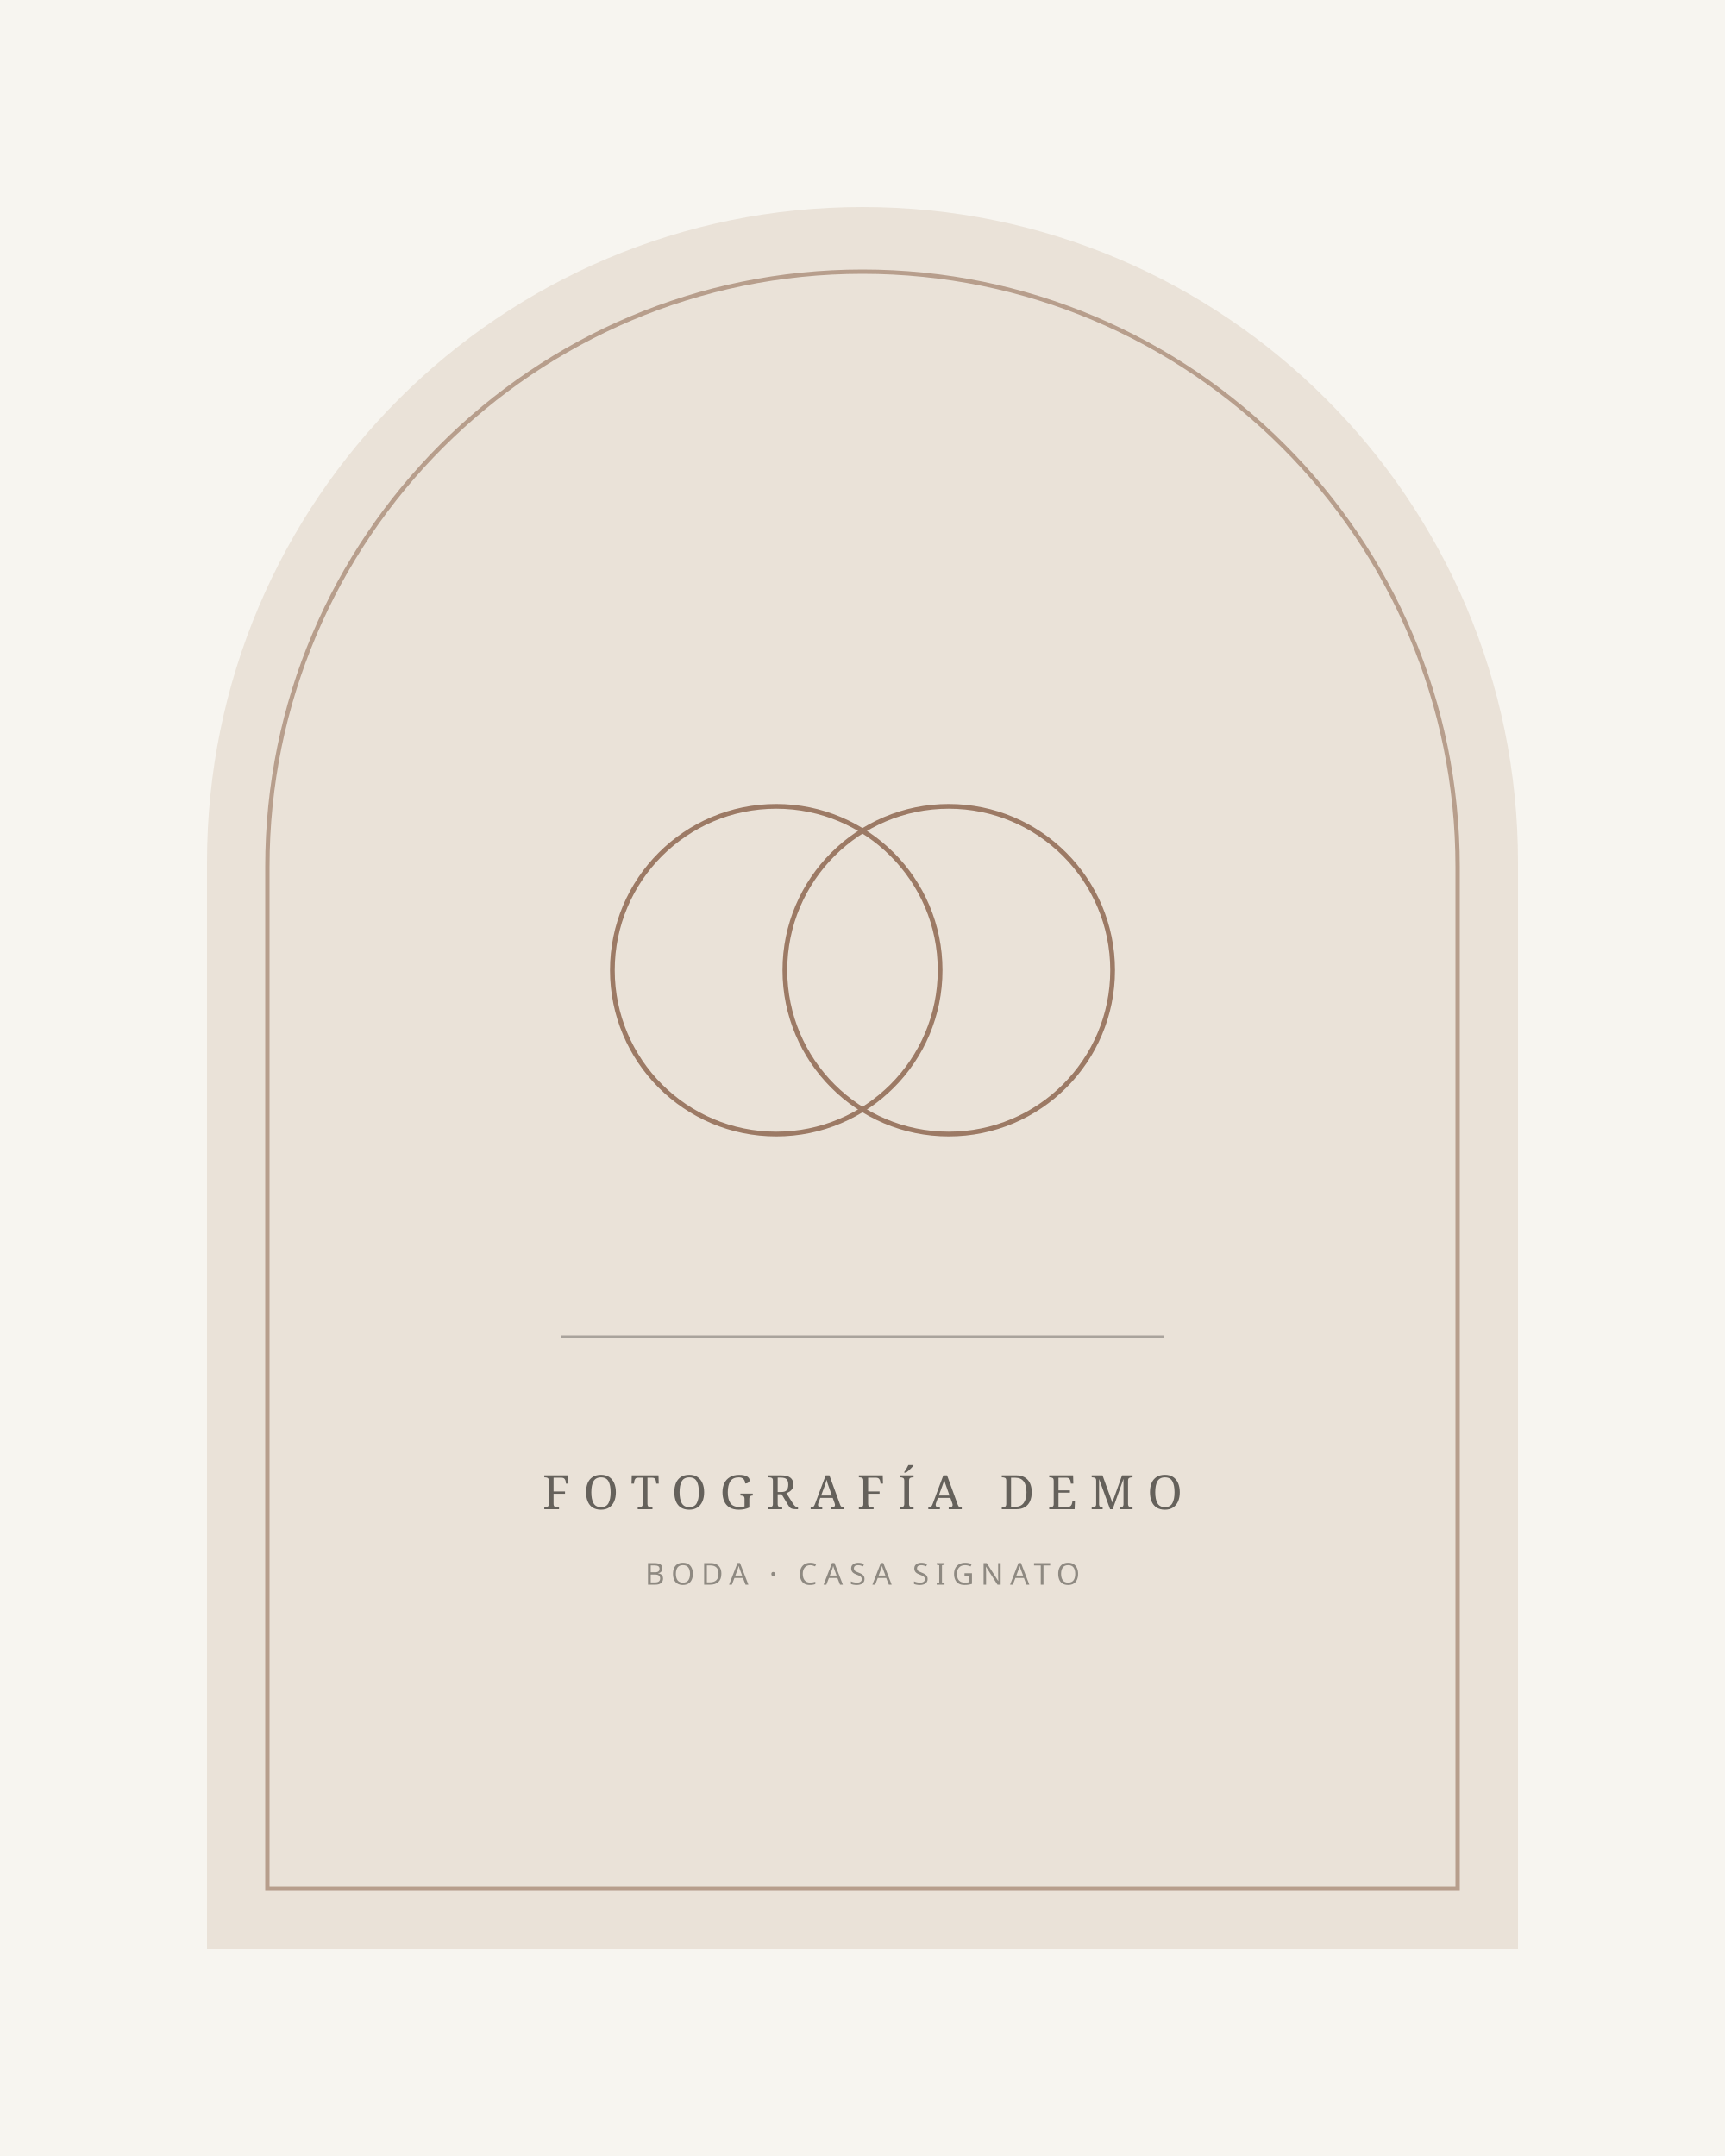
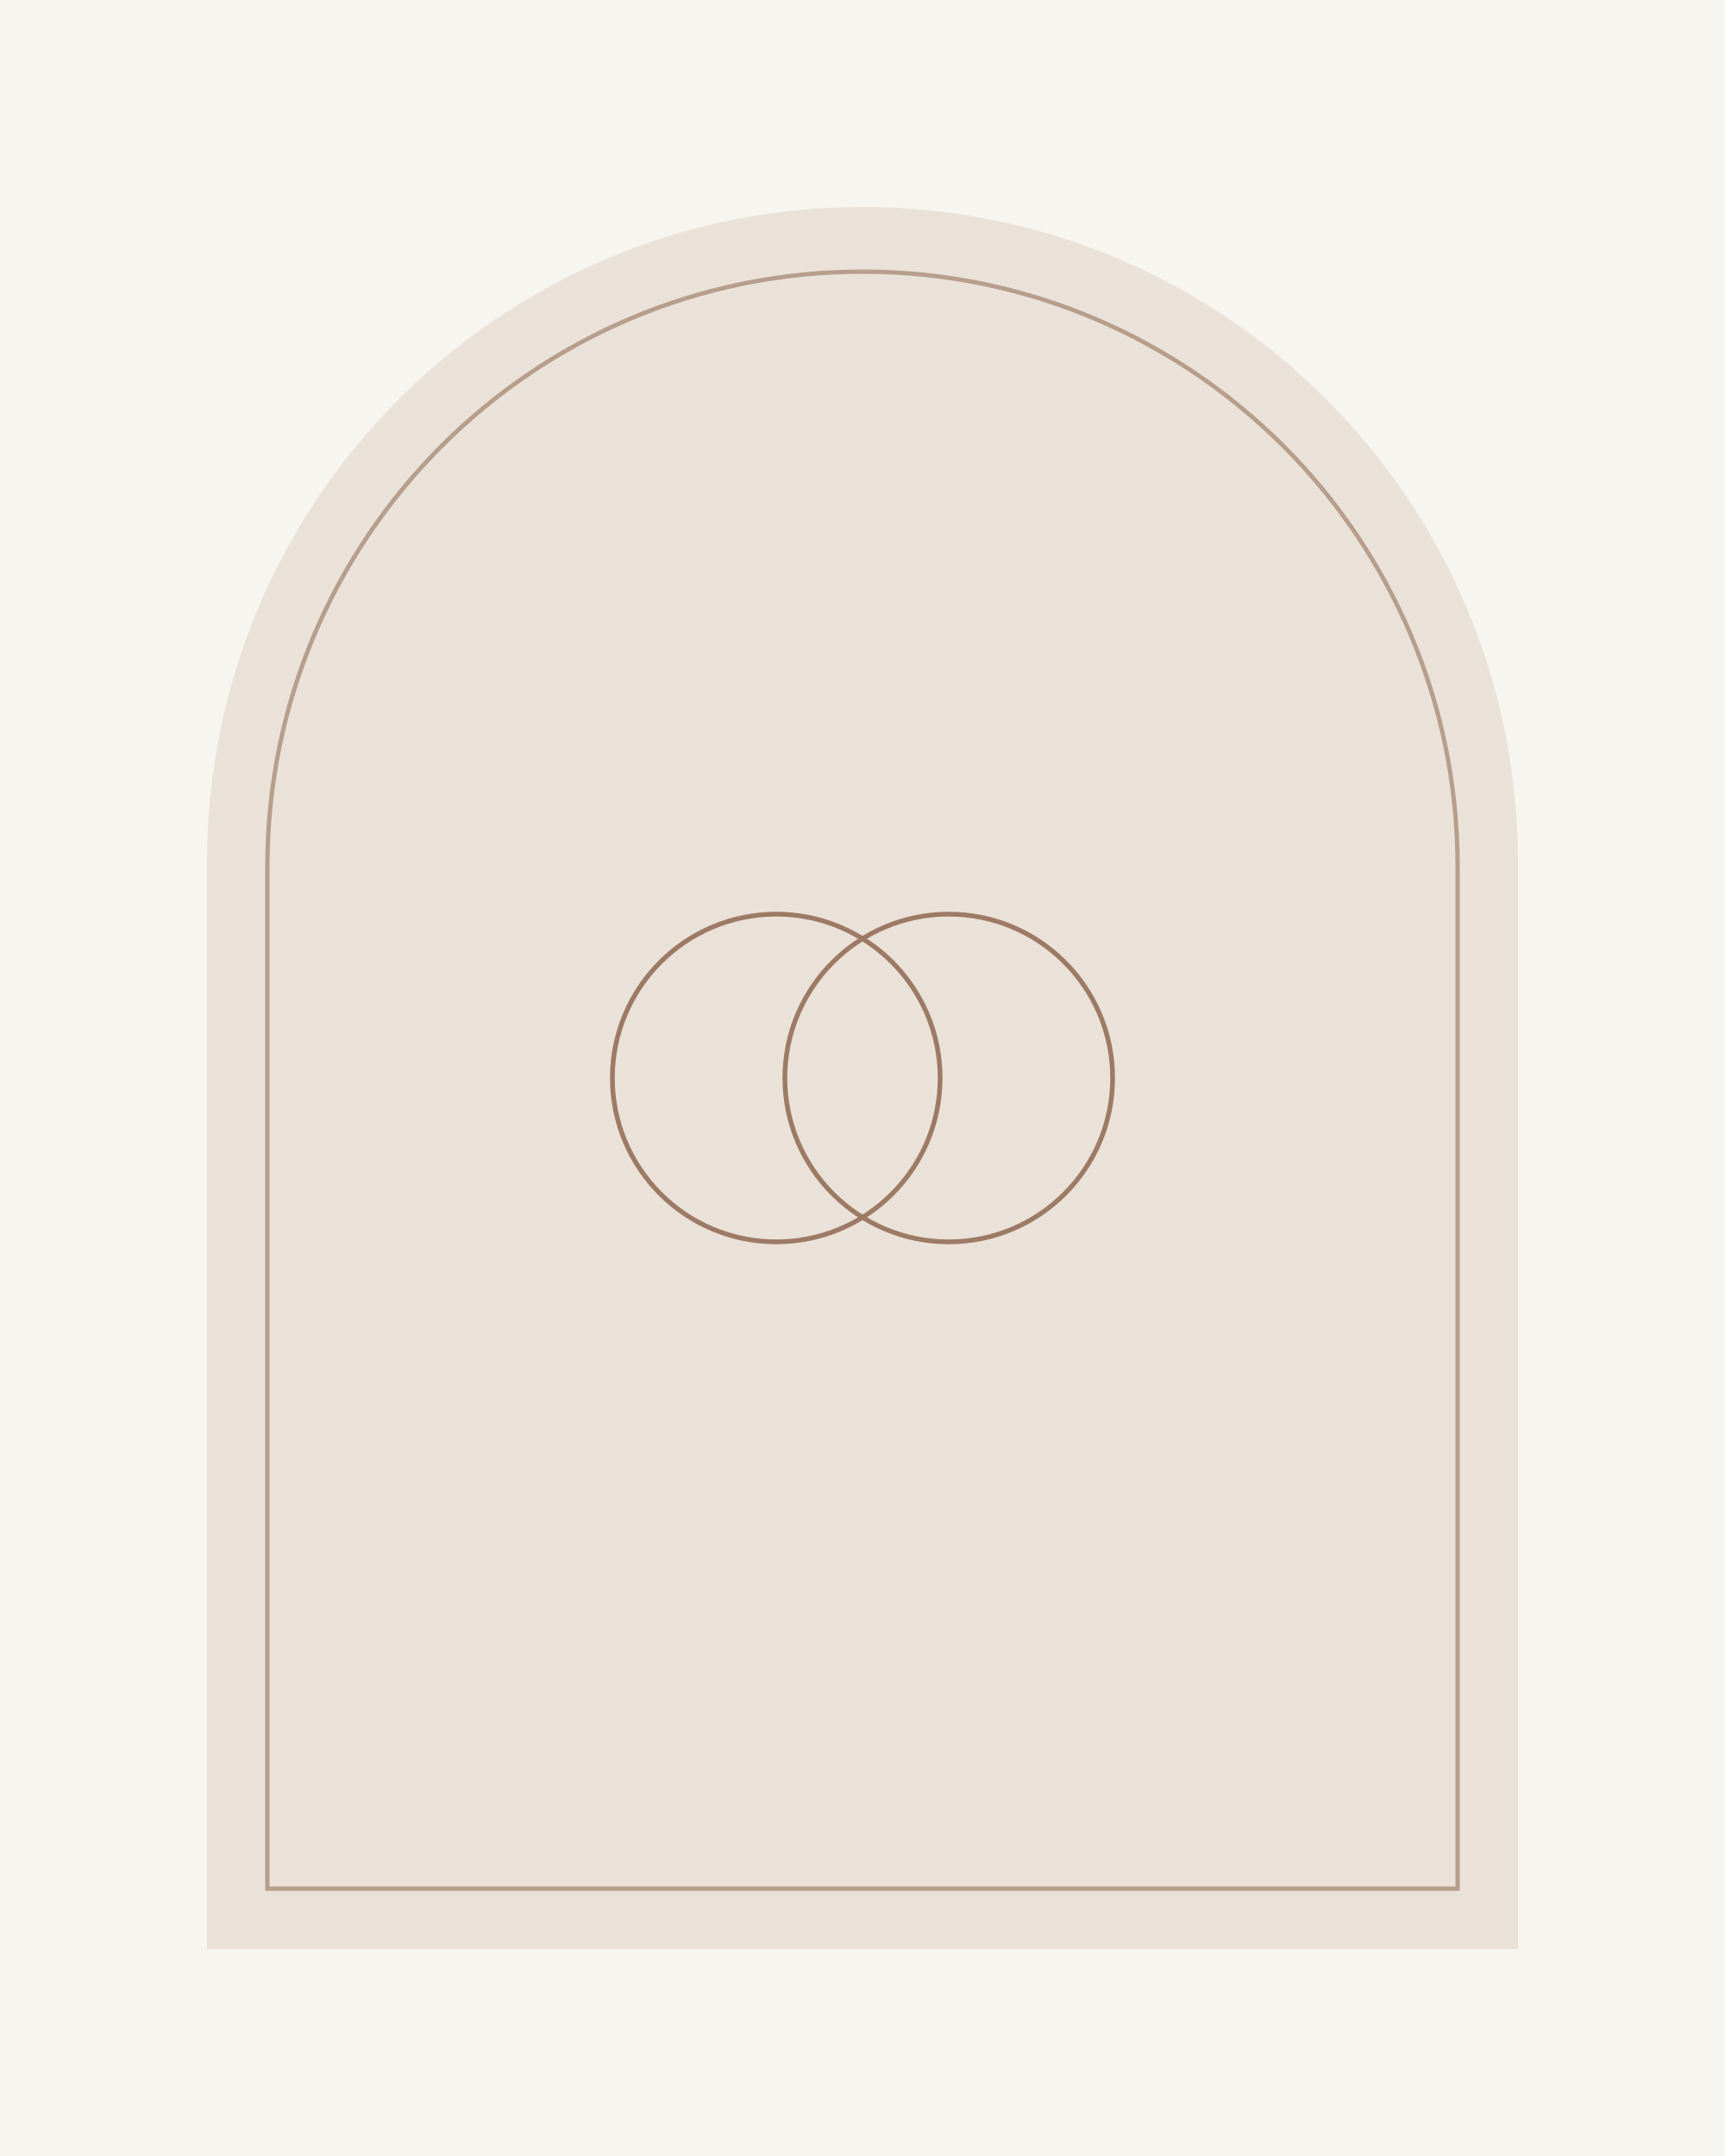
<svg xmlns="http://www.w3.org/2000/svg" viewBox="0 0 800 1000" fill="none">
  <rect width="800" height="1000" fill="#F7F5F0" />
  <path d="M96 904V400C96 232.105 232.105 96 400 96C567.895 96 704 232.105 704 400V904H96Z" fill="#EAE2D8" />
  <path d="M124 876V402C124 249.57 247.57 126 400 126C552.43 126 676 249.57 676 402V876H124Z" stroke="#9C7A65" stroke-width="2" stroke-opacity="0.65" />
-   <circle cx="360" cy="450" r="76" stroke="#9C7A65" stroke-width="2.2" />
-   <circle cx="440" cy="450" r="76" stroke="#9C7A65" stroke-width="2.2" />
-   <path d="M260 620H540" stroke="#33302B" stroke-width="1.2" stroke-opacity="0.35" />
-   <text x="400" y="700" text-anchor="middle" font-family="Georgia, serif" font-size="22" letter-spacing="6" fill="#33302B" fill-opacity="0.72">FOTOGRAFÍA DEMO</text>
-   <text x="400" y="735" text-anchor="middle" font-family="sans-serif" font-size="14" letter-spacing="3" fill="#33302B" fill-opacity="0.5">BODA · CASA SIGNATO</text>
+   <circle cx="360" cy="500" r="76" stroke="#9C7A65" stroke-width="2.2" />
+   <circle cx="440" cy="500" r="76" stroke="#9C7A65" stroke-width="2.2" />
</svg>
